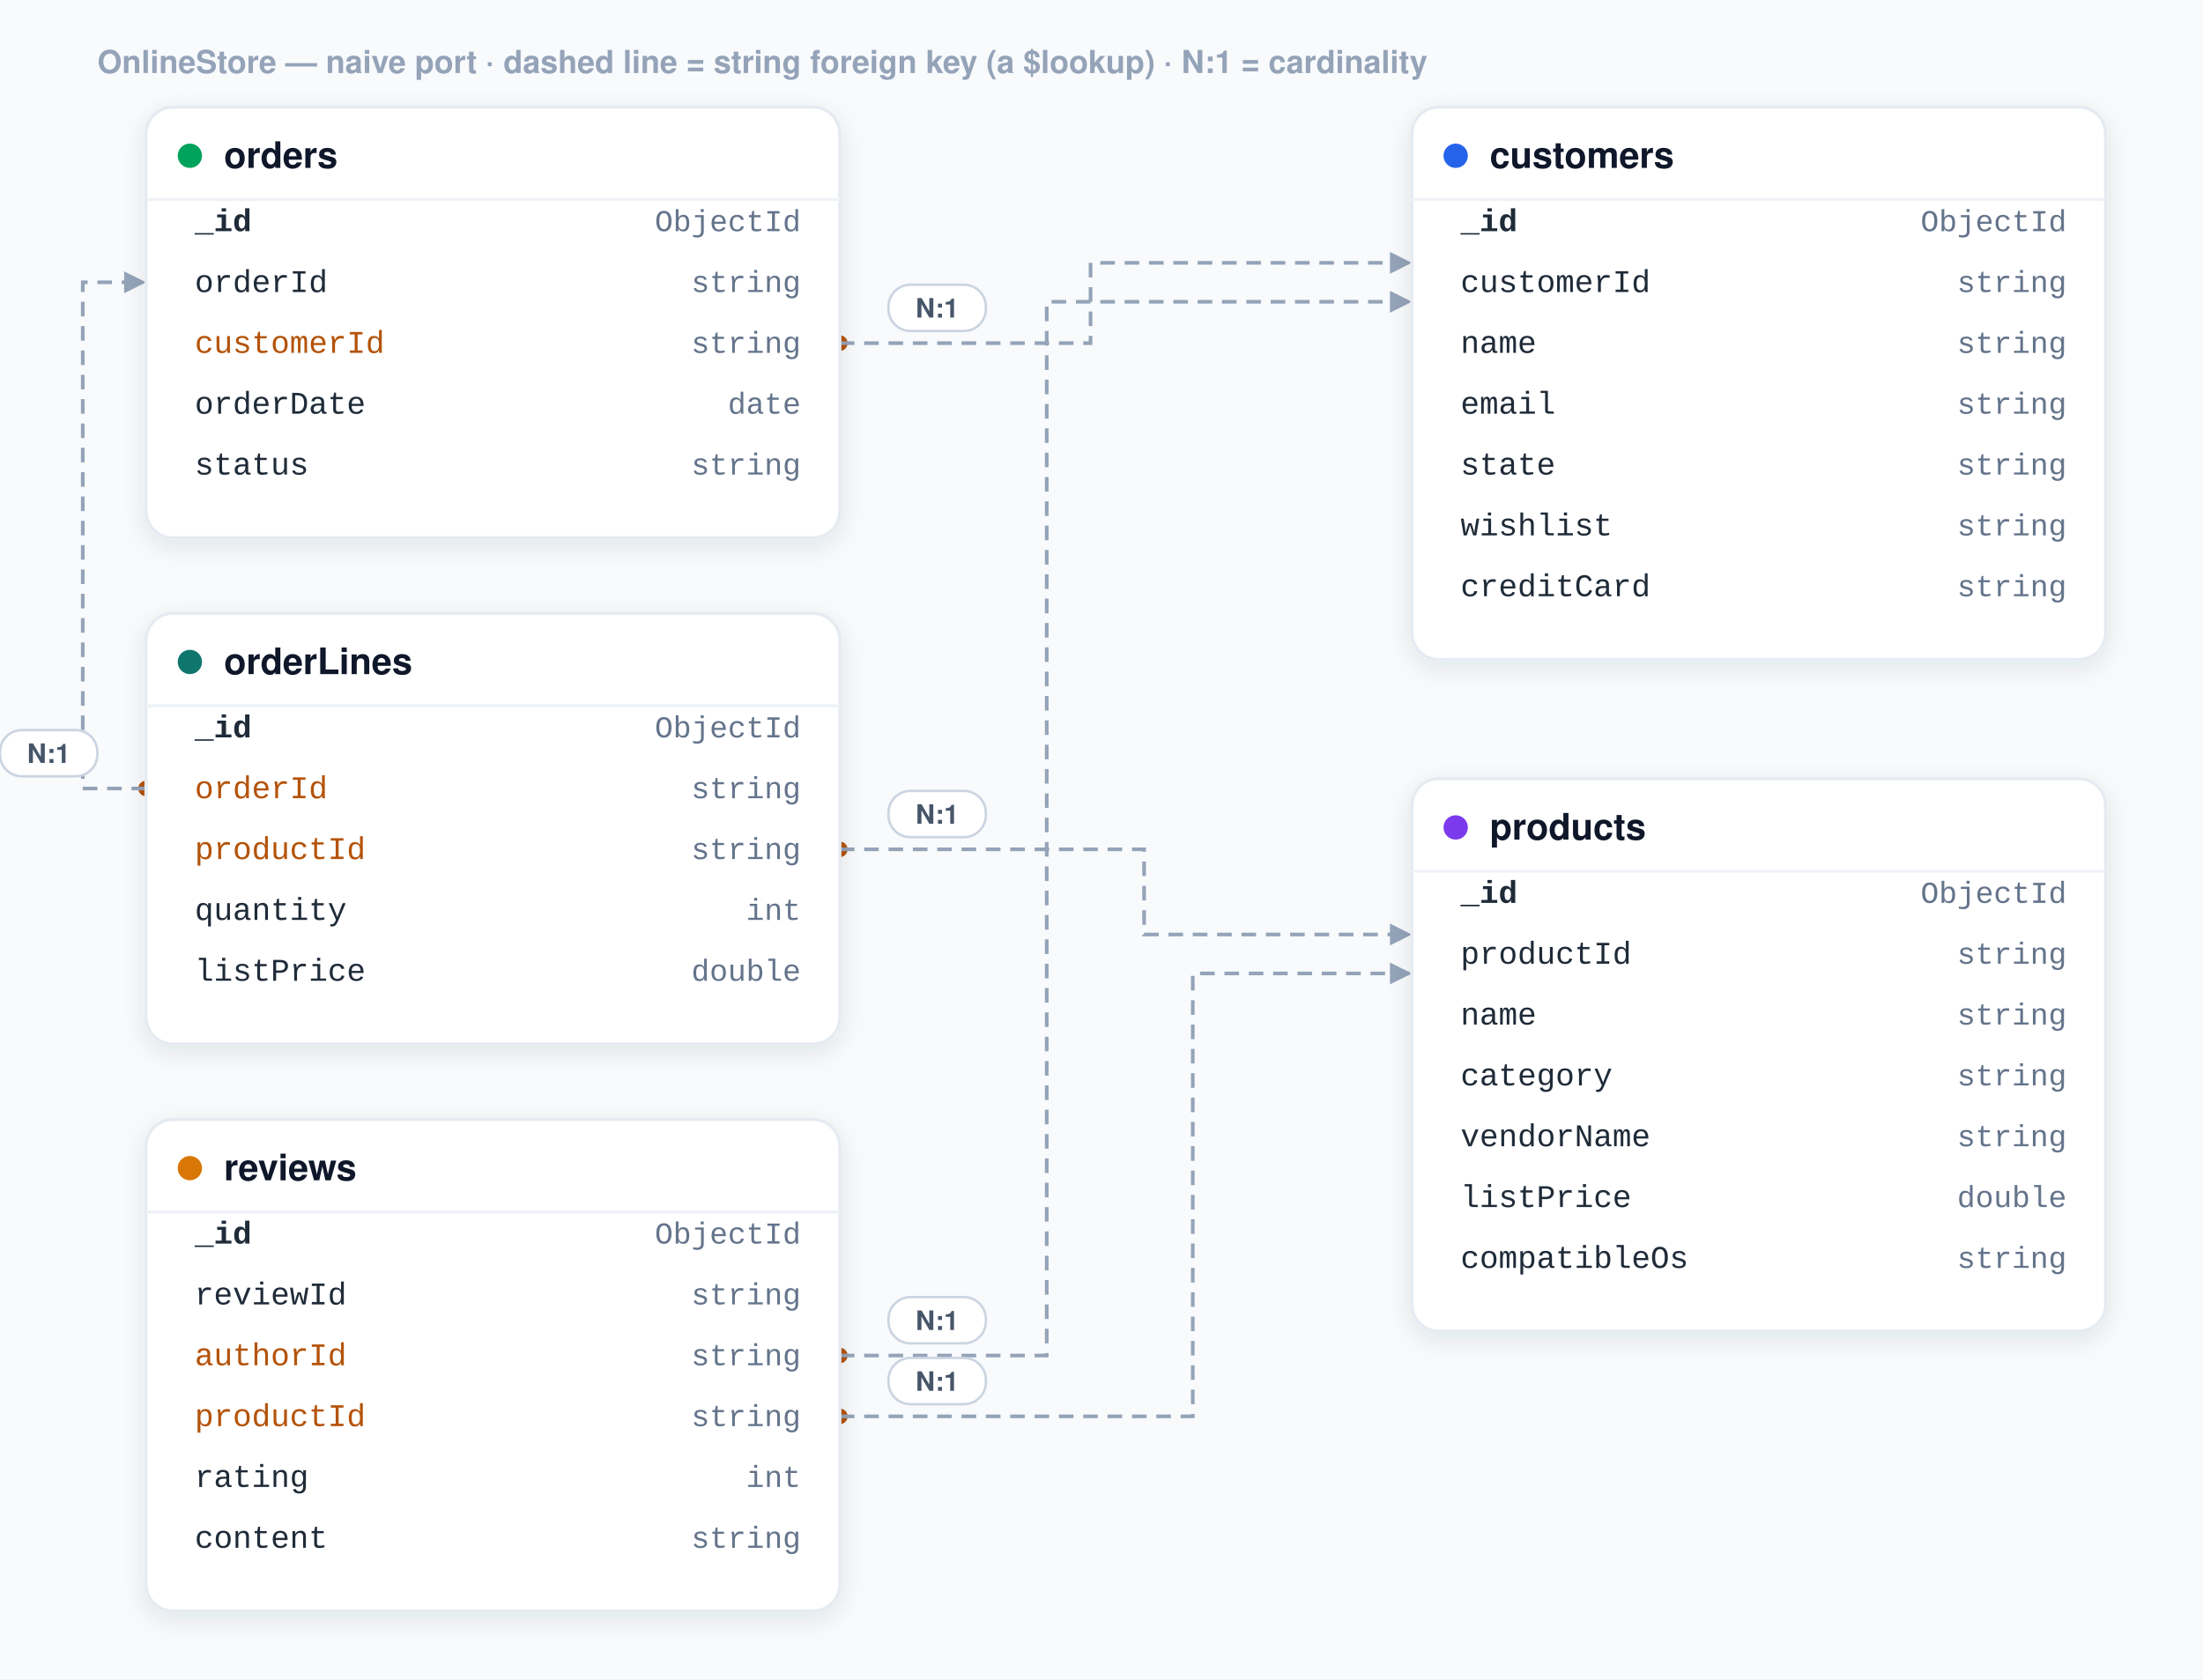
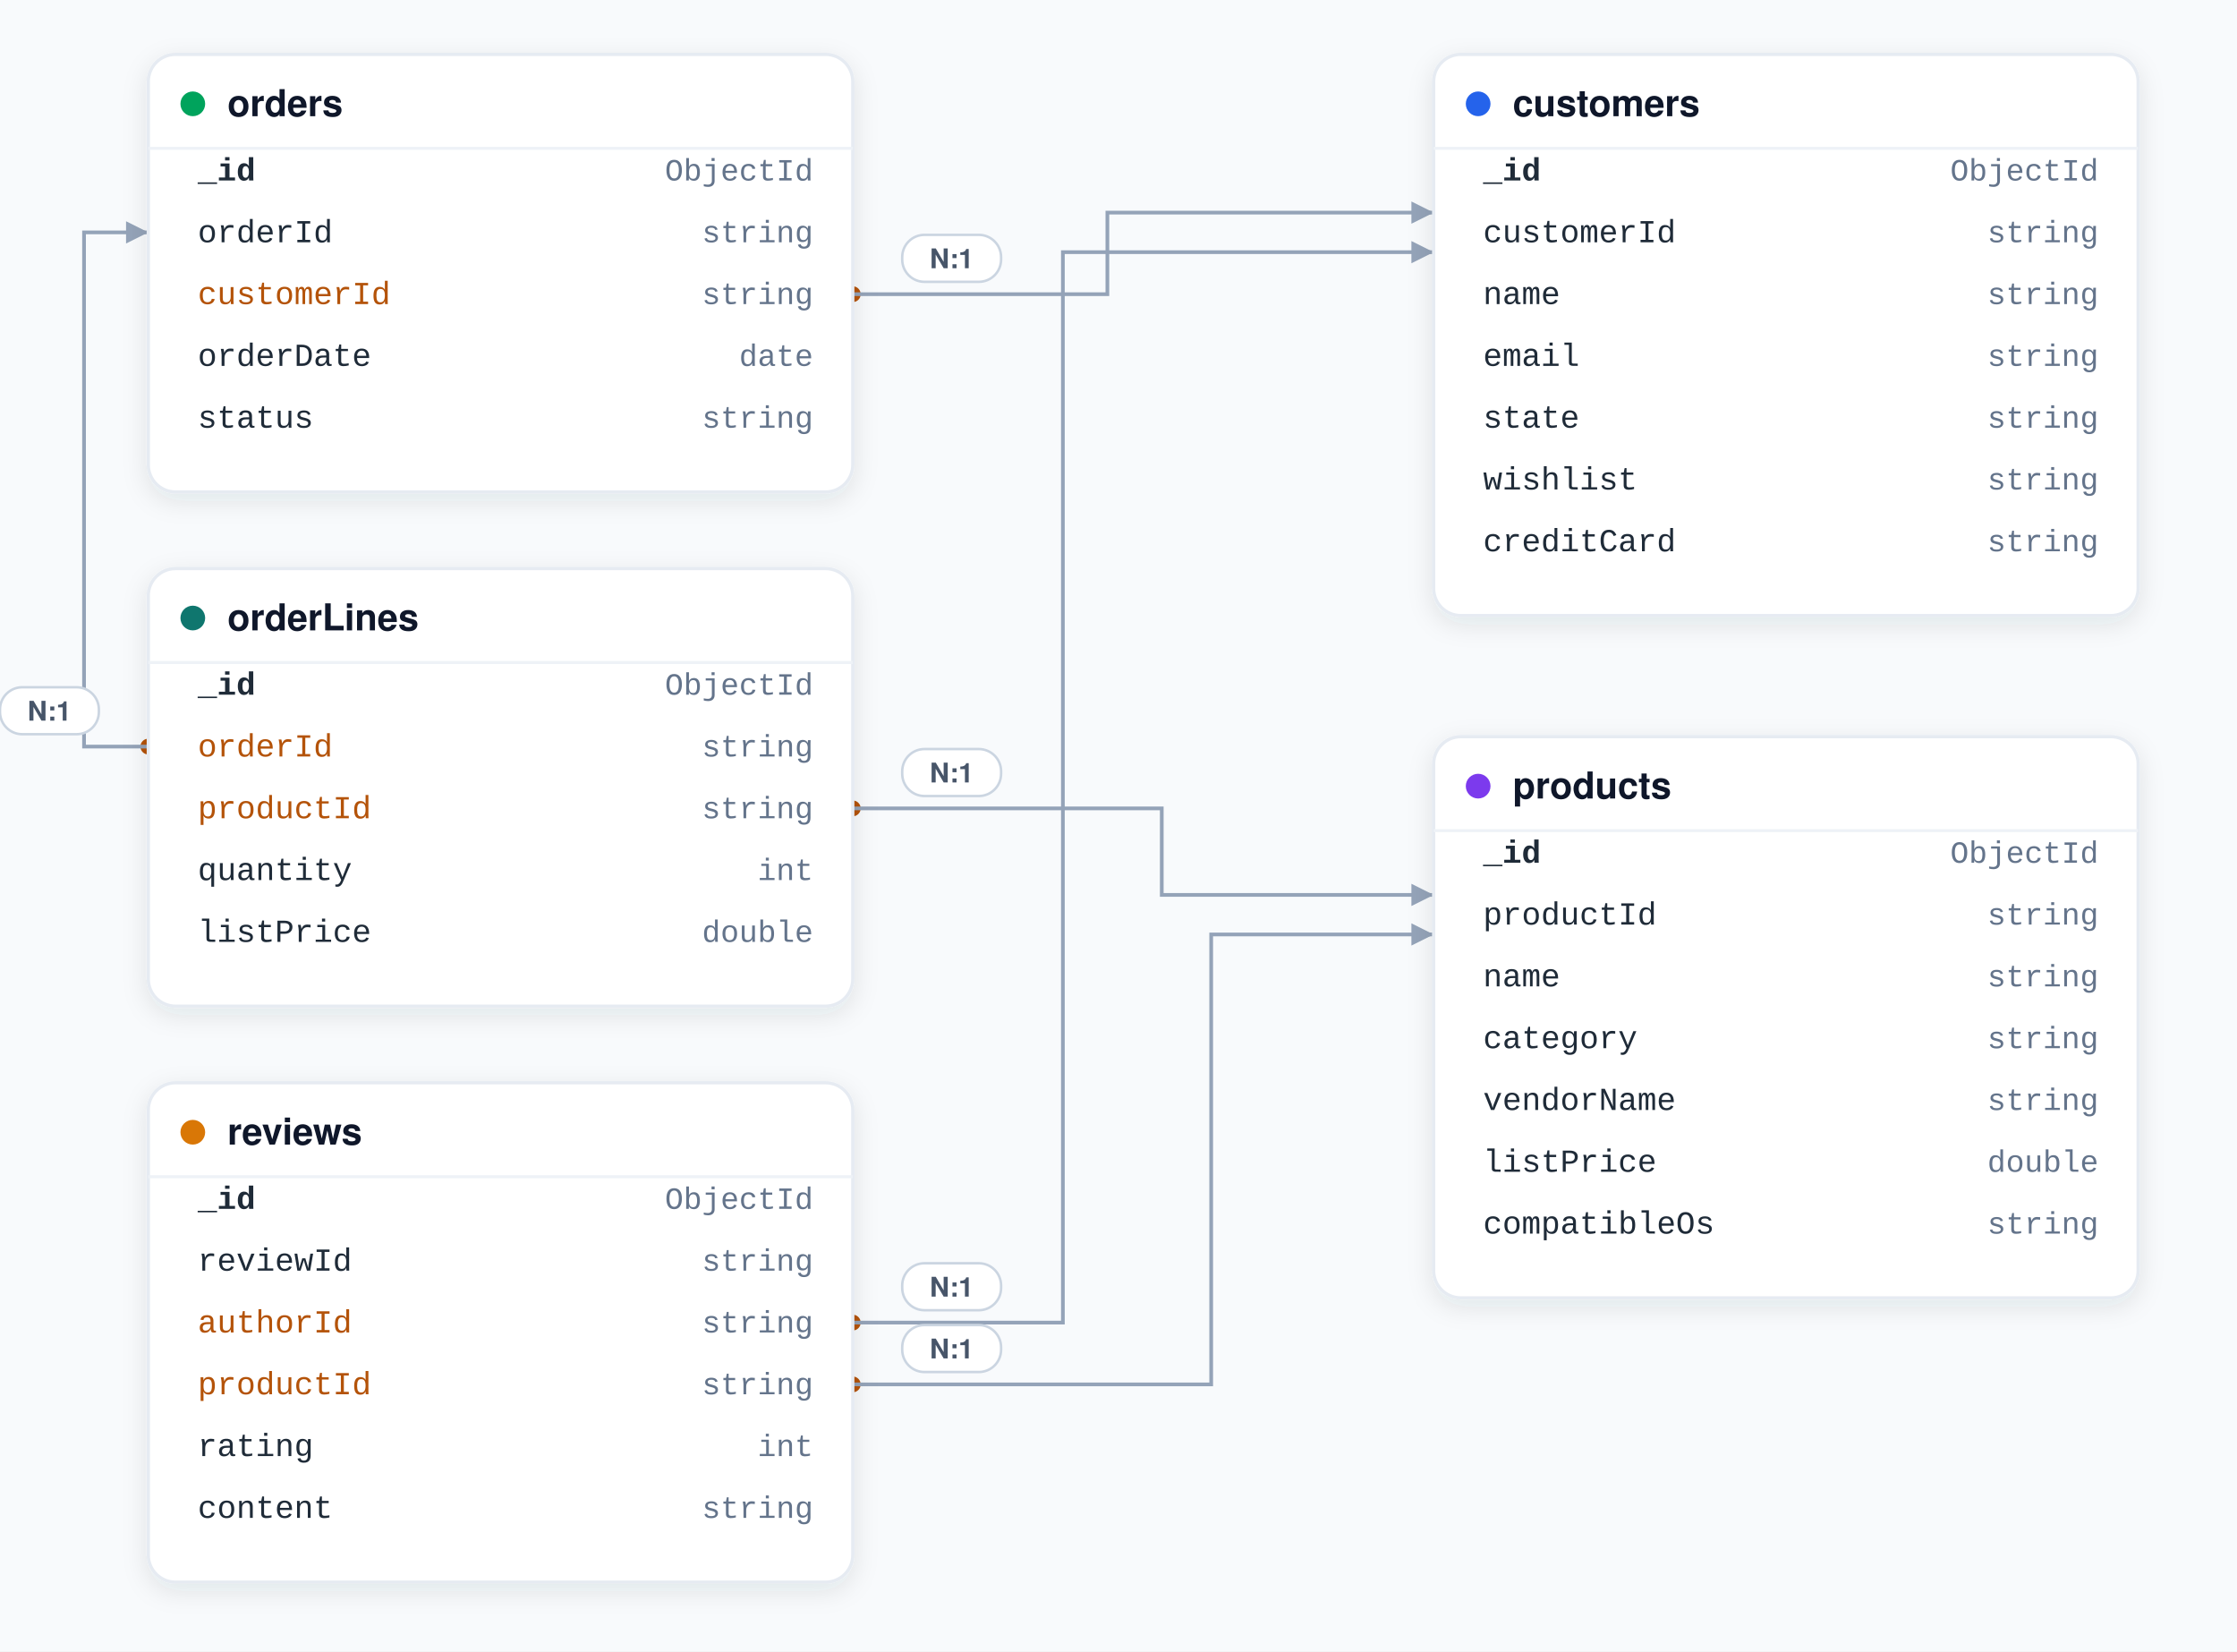
- <svg xmlns="http://www.w3.org/2000/svg" viewBox="0 0 905 690" font-family="'Segoe UI', Helvetica, Arial, sans-serif">
+ <svg xmlns="http://www.w3.org/2000/svg" viewBox="0 22 905 668" font-family="'Segoe UI', Helvetica, Arial, sans-serif">
  <defs>
    <filter id="sh" x="-8%" y="-8%" width="116%" height="122%">
      <feDropShadow dx="0" dy="3" stdDeviation="5" flood-color="#1e293b" flood-opacity="0.10" />
    </filter>
  </defs>
-   <rect width="905" height="690" fill="#f8fafc" />
-   <text x="40" y="30" font-size="13" font-family="'Segoe UI', Helvetica, Arial, sans-serif" fill="#94a3b8" font-weight="600">OnlineStore — naive port  ·  dashed line = string foreign key (a $lookup)  ·  N:1 = cardinality</text>
+   <rect x="0" y="22" width="905" height="668" fill="#f8fafc" />
  <circle cx="345" cy="141" r="3.2" fill="#b45309" />
-   <path d="M345,141 H448 V108 H580" fill="none" stroke="#94a3b8" stroke-width="1.5" stroke-dasharray="6,4" />
+   <path d="M345,141 H448 V108 H580" fill="none" stroke="#94a3b8" stroke-width="1.5" />
  <path d="M580,108 l-9,-4.5 l0,9 z" fill="#94a3b8" />
  <rect x="365" y="117" width="40" height="19" rx="9" fill="#fff" stroke="#cbd5e1" stroke-width="1" />
  <text x="385" y="130.5" font-size="11" font-weight="700" text-anchor="middle" fill="#475569" font-family="'Segoe UI', Helvetica, Arial, sans-serif">N:1</text>
  <circle cx="60" cy="324" r="3.2" fill="#b45309" />
-   <path d="M60,324 H34 V116 H60" fill="none" stroke="#94a3b8" stroke-width="1.5" stroke-dasharray="6,4" />
+   <path d="M60,324 H34 V116 H60" fill="none" stroke="#94a3b8" stroke-width="1.5" />
  <path d="M60,116 l-9,-4.5 l0,9 z" fill="#94a3b8" />
  <rect x="0" y="300" width="40" height="19" rx="9" fill="#fff" stroke="#cbd5e1" stroke-width="1" />
  <text x="20" y="313.5" font-size="11" font-weight="700" text-anchor="middle" fill="#475569" font-family="'Segoe UI', Helvetica, Arial, sans-serif">N:1</text>
  <circle cx="345" cy="349" r="3.2" fill="#b45309" />
-   <path d="M345,349 H470 V384 H580" fill="none" stroke="#94a3b8" stroke-width="1.5" stroke-dasharray="6,4" />
+   <path d="M345,349 H470 V384 H580" fill="none" stroke="#94a3b8" stroke-width="1.5" />
  <path d="M580,384 l-9,-4.5 l0,9 z" fill="#94a3b8" />
  <rect x="365" y="325" width="40" height="19" rx="9" fill="#fff" stroke="#cbd5e1" stroke-width="1" />
  <text x="385" y="338.5" font-size="11" font-weight="700" text-anchor="middle" fill="#475569" font-family="'Segoe UI', Helvetica, Arial, sans-serif">N:1</text>
  <circle cx="345" cy="557" r="3.2" fill="#b45309" />
-   <path d="M345,557 H430 V124 H580" fill="none" stroke="#94a3b8" stroke-width="1.5" stroke-dasharray="6,4" />
+   <path d="M345,557 H430 V124 H580" fill="none" stroke="#94a3b8" stroke-width="1.5" />
  <path d="M580,124 l-9,-4.5 l0,9 z" fill="#94a3b8" />
  <rect x="365" y="533" width="40" height="19" rx="9" fill="#fff" stroke="#cbd5e1" stroke-width="1" />
  <text x="385" y="546.5" font-size="11" font-weight="700" text-anchor="middle" fill="#475569" font-family="'Segoe UI', Helvetica, Arial, sans-serif">N:1</text>
  <circle cx="345" cy="582" r="3.2" fill="#b45309" />
-   <path d="M345,582 H490 V400 H580" fill="none" stroke="#94a3b8" stroke-width="1.5" stroke-dasharray="6,4" />
+   <path d="M345,582 H490 V400 H580" fill="none" stroke="#94a3b8" stroke-width="1.5" />
  <path d="M580,400 l-9,-4.5 l0,9 z" fill="#94a3b8" />
  <rect x="365" y="558" width="40" height="19" rx="9" fill="#fff" stroke="#cbd5e1" stroke-width="1" />
  <text x="385" y="571.5" font-size="11" font-weight="700" text-anchor="middle" fill="#475569" font-family="'Segoe UI', Helvetica, Arial, sans-serif">N:1</text>
  <rect x="60" y="44" width="285" height="177" rx="11" fill="#ffffff" stroke="#e6ebf2" stroke-width="1.3" filter="url(#sh)" />
  <circle cx="78" cy="64" r="5" fill="#00a35c" />
  <text x="92" y="69" font-size="15" font-weight="800" fill="#0f172a" font-family="'Segoe UI', Helvetica, Arial, sans-serif">orders</text>
  <line x1="60" y1="82" x2="345" y2="82" stroke="#eef2f7" stroke-width="1.2" />
  <text x="80" y="95" font-size="13" font-family="Consolas, 'Courier New', monospace" font-weight="700" fill="#1f2b38">_id</text>
  <text x="329" y="95" font-size="12.5" font-family="Consolas, 'Courier New', monospace" text-anchor="end" fill="#64748b">ObjectId</text>
  <text x="80" y="120" font-size="13" font-family="Consolas, 'Courier New', monospace" font-weight="500" fill="#1f2b38">orderId</text>
  <text x="329" y="120" font-size="12.5" font-family="Consolas, 'Courier New', monospace" text-anchor="end" fill="#64748b">string</text>
  <text x="80" y="145" font-size="13" font-family="Consolas, 'Courier New', monospace" font-weight="500" fill="#b45309">customerId</text>
  <text x="329" y="145" font-size="12.5" font-family="Consolas, 'Courier New', monospace" text-anchor="end" fill="#64748b">string</text>
  <text x="80" y="170" font-size="13" font-family="Consolas, 'Courier New', monospace" font-weight="500" fill="#1f2b38">orderDate</text>
  <text x="329" y="170" font-size="12.5" font-family="Consolas, 'Courier New', monospace" text-anchor="end" fill="#64748b">date</text>
  <text x="80" y="195" font-size="13" font-family="Consolas, 'Courier New', monospace" font-weight="500" fill="#1f2b38">status</text>
  <text x="329" y="195" font-size="12.5" font-family="Consolas, 'Courier New', monospace" text-anchor="end" fill="#64748b">string</text>
  <rect x="60" y="252" width="285" height="177" rx="11" fill="#ffffff" stroke="#e6ebf2" stroke-width="1.3" filter="url(#sh)" />
  <circle cx="78" cy="272" r="5" fill="#0f766e" />
  <text x="92" y="277" font-size="15" font-weight="800" fill="#0f172a" font-family="'Segoe UI', Helvetica, Arial, sans-serif">orderLines</text>
  <line x1="60" y1="290" x2="345" y2="290" stroke="#eef2f7" stroke-width="1.2" />
  <text x="80" y="303" font-size="13" font-family="Consolas, 'Courier New', monospace" font-weight="700" fill="#1f2b38">_id</text>
  <text x="329" y="303" font-size="12.5" font-family="Consolas, 'Courier New', monospace" text-anchor="end" fill="#64748b">ObjectId</text>
  <text x="80" y="328" font-size="13" font-family="Consolas, 'Courier New', monospace" font-weight="500" fill="#b45309">orderId</text>
  <text x="329" y="328" font-size="12.5" font-family="Consolas, 'Courier New', monospace" text-anchor="end" fill="#64748b">string</text>
  <text x="80" y="353" font-size="13" font-family="Consolas, 'Courier New', monospace" font-weight="500" fill="#b45309">productId</text>
  <text x="329" y="353" font-size="12.5" font-family="Consolas, 'Courier New', monospace" text-anchor="end" fill="#64748b">string</text>
  <text x="80" y="378" font-size="13" font-family="Consolas, 'Courier New', monospace" font-weight="500" fill="#1f2b38">quantity</text>
  <text x="329" y="378" font-size="12.5" font-family="Consolas, 'Courier New', monospace" text-anchor="end" fill="#64748b">int</text>
  <text x="80" y="403" font-size="13" font-family="Consolas, 'Courier New', monospace" font-weight="500" fill="#1f2b38">listPrice</text>
  <text x="329" y="403" font-size="12.5" font-family="Consolas, 'Courier New', monospace" text-anchor="end" fill="#64748b">double</text>
  <rect x="60" y="460" width="285" height="202" rx="11" fill="#ffffff" stroke="#e6ebf2" stroke-width="1.3" filter="url(#sh)" />
  <circle cx="78" cy="480" r="5" fill="#d97706" />
  <text x="92" y="485" font-size="15" font-weight="800" fill="#0f172a" font-family="'Segoe UI', Helvetica, Arial, sans-serif">reviews</text>
  <line x1="60" y1="498" x2="345" y2="498" stroke="#eef2f7" stroke-width="1.2" />
  <text x="80" y="511" font-size="13" font-family="Consolas, 'Courier New', monospace" font-weight="700" fill="#1f2b38">_id</text>
  <text x="329" y="511" font-size="12.5" font-family="Consolas, 'Courier New', monospace" text-anchor="end" fill="#64748b">ObjectId</text>
  <text x="80" y="536" font-size="13" font-family="Consolas, 'Courier New', monospace" font-weight="500" fill="#1f2b38">reviewId</text>
  <text x="329" y="536" font-size="12.5" font-family="Consolas, 'Courier New', monospace" text-anchor="end" fill="#64748b">string</text>
  <text x="80" y="561" font-size="13" font-family="Consolas, 'Courier New', monospace" font-weight="500" fill="#b45309">authorId</text>
  <text x="329" y="561" font-size="12.5" font-family="Consolas, 'Courier New', monospace" text-anchor="end" fill="#64748b">string</text>
  <text x="80" y="586" font-size="13" font-family="Consolas, 'Courier New', monospace" font-weight="500" fill="#b45309">productId</text>
  <text x="329" y="586" font-size="12.5" font-family="Consolas, 'Courier New', monospace" text-anchor="end" fill="#64748b">string</text>
  <text x="80" y="611" font-size="13" font-family="Consolas, 'Courier New', monospace" font-weight="500" fill="#1f2b38">rating</text>
  <text x="329" y="611" font-size="12.5" font-family="Consolas, 'Courier New', monospace" text-anchor="end" fill="#64748b">int</text>
  <text x="80" y="636" font-size="13" font-family="Consolas, 'Courier New', monospace" font-weight="500" fill="#1f2b38">content</text>
  <text x="329" y="636" font-size="12.5" font-family="Consolas, 'Courier New', monospace" text-anchor="end" fill="#64748b">string</text>
  <rect x="580" y="44" width="285" height="227" rx="11" fill="#ffffff" stroke="#e6ebf2" stroke-width="1.3" filter="url(#sh)" />
  <circle cx="598" cy="64" r="5" fill="#2563eb" />
  <text x="612" y="69" font-size="15" font-weight="800" fill="#0f172a" font-family="'Segoe UI', Helvetica, Arial, sans-serif">customers</text>
  <line x1="580" y1="82" x2="865" y2="82" stroke="#eef2f7" stroke-width="1.2" />
  <text x="600" y="95" font-size="13" font-family="Consolas, 'Courier New', monospace" font-weight="700" fill="#1f2b38">_id</text>
  <text x="849" y="95" font-size="12.5" font-family="Consolas, 'Courier New', monospace" text-anchor="end" fill="#64748b">ObjectId</text>
  <text x="600" y="120" font-size="13" font-family="Consolas, 'Courier New', monospace" font-weight="500" fill="#1f2b38">customerId</text>
  <text x="849" y="120" font-size="12.5" font-family="Consolas, 'Courier New', monospace" text-anchor="end" fill="#64748b">string</text>
  <text x="600" y="145" font-size="13" font-family="Consolas, 'Courier New', monospace" font-weight="500" fill="#1f2b38">name</text>
  <text x="849" y="145" font-size="12.5" font-family="Consolas, 'Courier New', monospace" text-anchor="end" fill="#64748b">string</text>
  <text x="600" y="170" font-size="13" font-family="Consolas, 'Courier New', monospace" font-weight="500" fill="#1f2b38">email</text>
  <text x="849" y="170" font-size="12.5" font-family="Consolas, 'Courier New', monospace" text-anchor="end" fill="#64748b">string</text>
  <text x="600" y="195" font-size="13" font-family="Consolas, 'Courier New', monospace" font-weight="500" fill="#1f2b38">state</text>
  <text x="849" y="195" font-size="12.5" font-family="Consolas, 'Courier New', monospace" text-anchor="end" fill="#64748b">string</text>
  <text x="600" y="220" font-size="13" font-family="Consolas, 'Courier New', monospace" font-weight="500" fill="#1f2b38">wishlist</text>
  <text x="849" y="220" font-size="12.5" font-family="Consolas, 'Courier New', monospace" text-anchor="end" fill="#64748b">string</text>
  <text x="600" y="245" font-size="13" font-family="Consolas, 'Courier New', monospace" font-weight="500" fill="#1f2b38">creditCard</text>
  <text x="849" y="245" font-size="12.5" font-family="Consolas, 'Courier New', monospace" text-anchor="end" fill="#64748b">string</text>
  <rect x="580" y="320" width="285" height="227" rx="11" fill="#ffffff" stroke="#e6ebf2" stroke-width="1.3" filter="url(#sh)" />
  <circle cx="598" cy="340" r="5" fill="#7c3aed" />
  <text x="612" y="345" font-size="15" font-weight="800" fill="#0f172a" font-family="'Segoe UI', Helvetica, Arial, sans-serif">products</text>
  <line x1="580" y1="358" x2="865" y2="358" stroke="#eef2f7" stroke-width="1.2" />
  <text x="600" y="371" font-size="13" font-family="Consolas, 'Courier New', monospace" font-weight="700" fill="#1f2b38">_id</text>
  <text x="849" y="371" font-size="12.5" font-family="Consolas, 'Courier New', monospace" text-anchor="end" fill="#64748b">ObjectId</text>
  <text x="600" y="396" font-size="13" font-family="Consolas, 'Courier New', monospace" font-weight="500" fill="#1f2b38">productId</text>
  <text x="849" y="396" font-size="12.5" font-family="Consolas, 'Courier New', monospace" text-anchor="end" fill="#64748b">string</text>
  <text x="600" y="421" font-size="13" font-family="Consolas, 'Courier New', monospace" font-weight="500" fill="#1f2b38">name</text>
  <text x="849" y="421" font-size="12.5" font-family="Consolas, 'Courier New', monospace" text-anchor="end" fill="#64748b">string</text>
  <text x="600" y="446" font-size="13" font-family="Consolas, 'Courier New', monospace" font-weight="500" fill="#1f2b38">category</text>
  <text x="849" y="446" font-size="12.5" font-family="Consolas, 'Courier New', monospace" text-anchor="end" fill="#64748b">string</text>
  <text x="600" y="471" font-size="13" font-family="Consolas, 'Courier New', monospace" font-weight="500" fill="#1f2b38">vendorName</text>
  <text x="849" y="471" font-size="12.5" font-family="Consolas, 'Courier New', monospace" text-anchor="end" fill="#64748b">string</text>
  <text x="600" y="496" font-size="13" font-family="Consolas, 'Courier New', monospace" font-weight="500" fill="#1f2b38">listPrice</text>
  <text x="849" y="496" font-size="12.5" font-family="Consolas, 'Courier New', monospace" text-anchor="end" fill="#64748b">double</text>
  <text x="600" y="521" font-size="13" font-family="Consolas, 'Courier New', monospace" font-weight="500" fill="#1f2b38">compatibleOs</text>
  <text x="849" y="521" font-size="12.5" font-family="Consolas, 'Courier New', monospace" text-anchor="end" fill="#64748b">string</text>
</svg>
